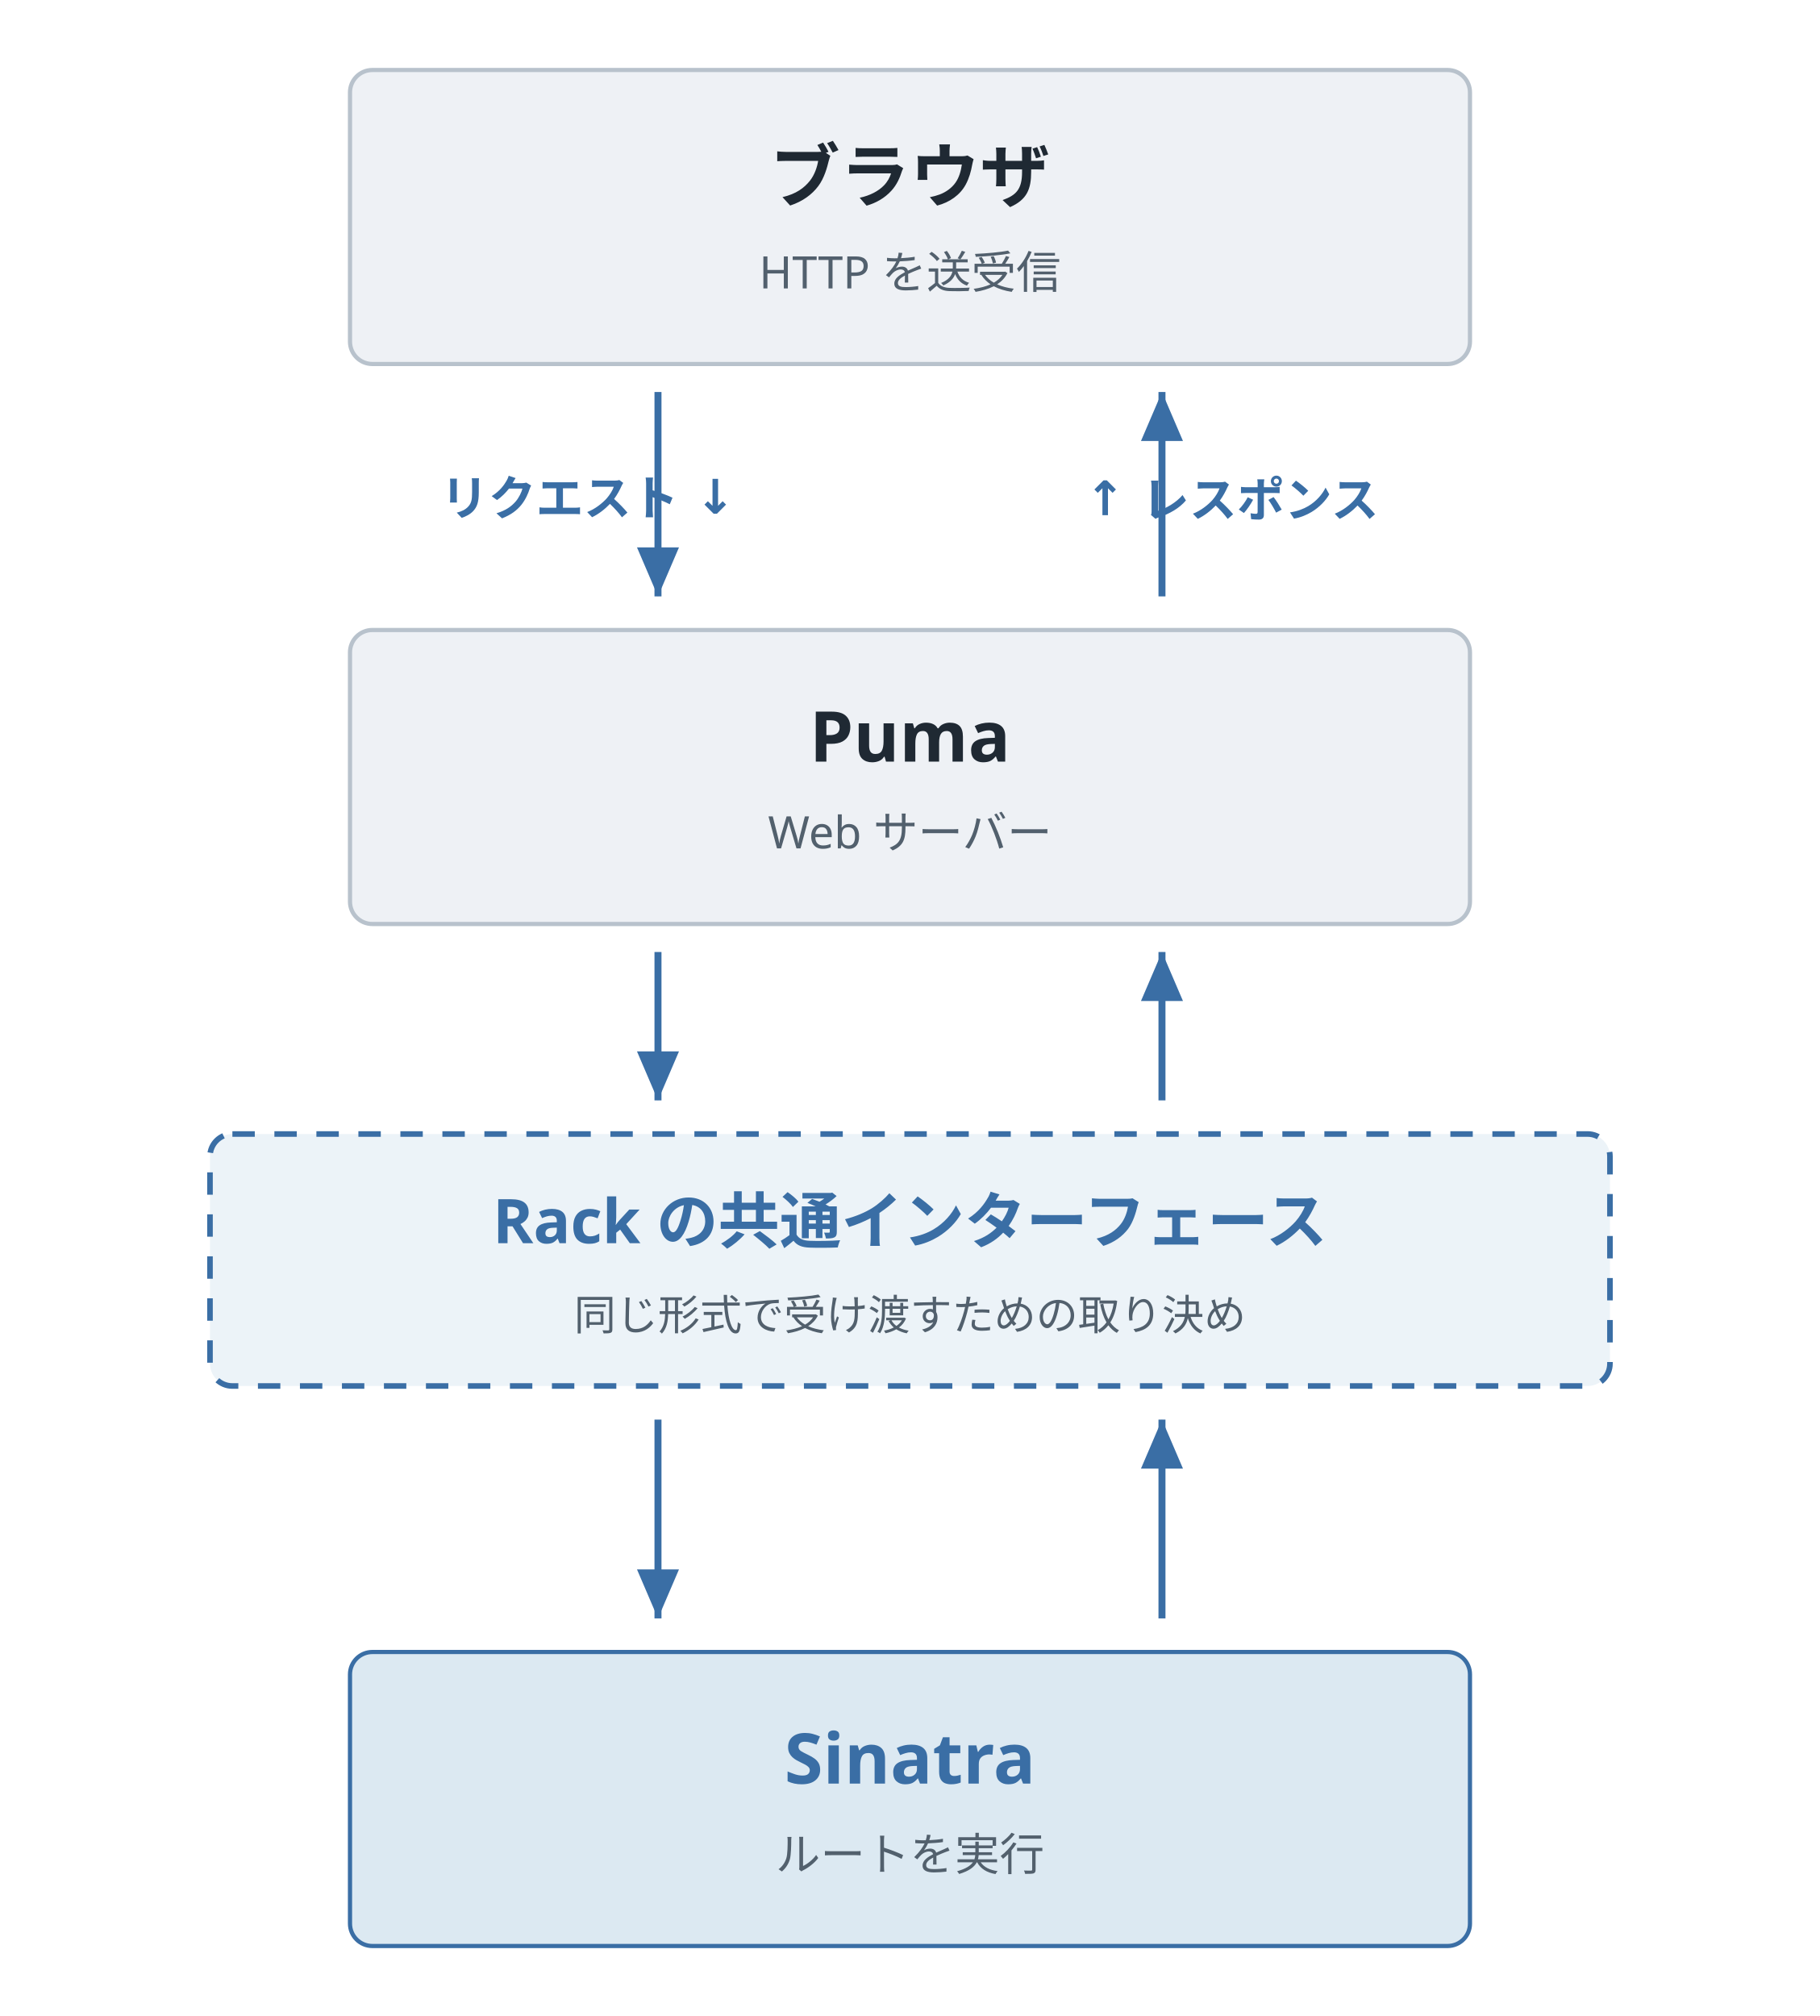
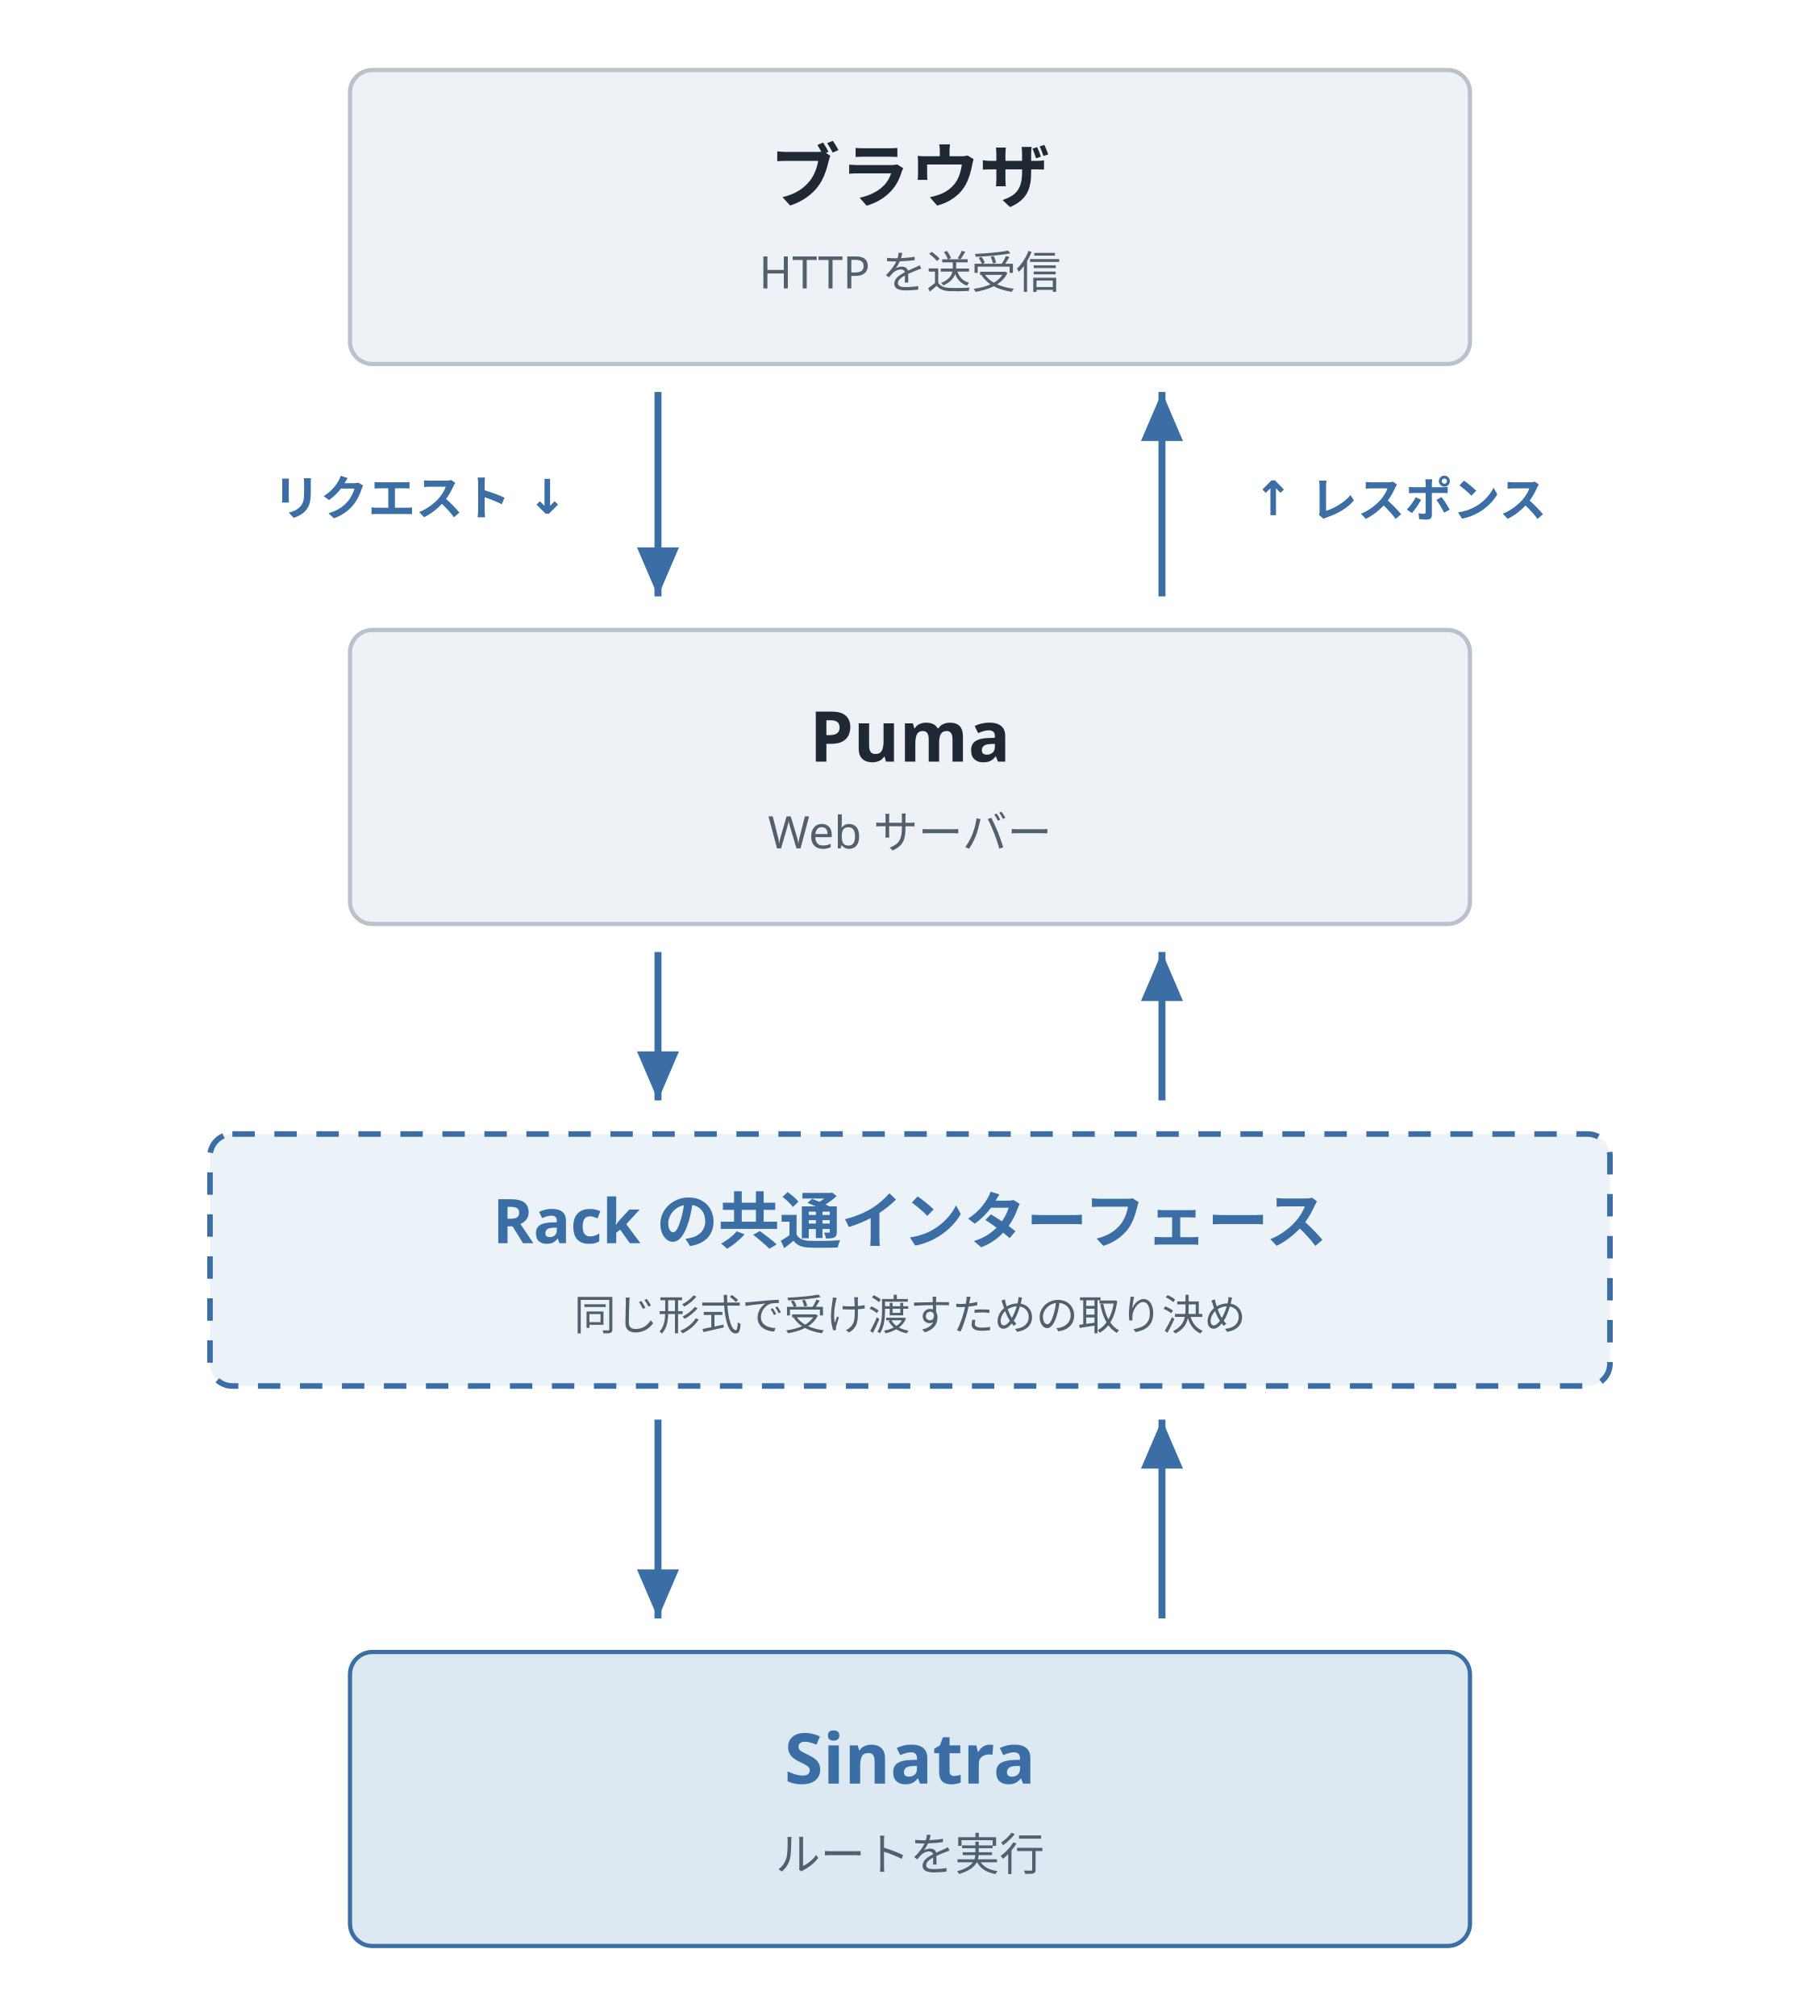
<svg xmlns="http://www.w3.org/2000/svg" viewBox="0 0 650 720" font-family="sans-serif" role="img" aria-label="ブラウザから届いたリクエストを Puma が受け、Rack の共通インターフェースを介して Sinatra が処理し、レスポンスが逆向きに戻る流れ">
  <defs>
    <marker id="arrow" markerWidth="10" markerHeight="10" refX="7" refY="3" orient="auto">
      <path d="M0,0 L7,3 L0,6 Z" fill="#3a6ea5" />
    </marker>
  </defs>
  <rect x="125" y="25" width="400" height="105" rx="8" fill="#eef1f5" stroke="#b8c2cc" stroke-width="1.5" />
  <text x="325" y="72" text-anchor="middle" font-size="25" font-weight="bold" fill="#1f2933">ブラウザ</text>
  <text x="325" y="103" text-anchor="middle" font-size="16" font-weight="normal" fill="#52606d">HTTP を送受信</text>
  <rect x="125" y="225" width="400" height="105" rx="8" fill="#eef1f5" stroke="#b8c2cc" stroke-width="1.5" />
  <text x="325" y="272" text-anchor="middle" font-size="25" font-weight="bold" fill="#1f2933">Puma</text>
  <text x="325" y="303" text-anchor="middle" font-size="16" font-weight="normal" fill="#52606d">Web サーバー</text>
  <rect x="75" y="405" width="500" height="90" rx="8" fill="#dce9f2" fill-opacity="0.55" stroke="#3a6ea5" stroke-width="2" stroke-dasharray="8 7" />
  <text x="325" y="444" text-anchor="middle" font-size="22" font-weight="bold" fill="#3a6ea5">Rack の共通インターフェース</text>
  <text x="325" y="475" text-anchor="middle" font-size="15" font-weight="normal" fill="#52606d">同じ形式で受け渡すための取り決め</text>
  <rect x="125" y="590" width="400" height="105" rx="8" fill="#dce9f2" stroke="#3a6ea5" stroke-width="1.5" />
  <text x="325" y="637" text-anchor="middle" font-size="25" font-weight="bold" fill="#3a6ea5">Sinatra</text>
  <text x="325" y="668" text-anchor="middle" font-size="16" font-weight="normal" fill="#52606d">ルートを実行</text>
  <line x1="235" y1="140" x2="235" y2="213" stroke="#3a6ea5" stroke-width="2.5" marker-end="url(#arrow)" />
  <line x1="235" y1="340" x2="235" y2="393" stroke="#3a6ea5" stroke-width="2.5" marker-end="url(#arrow)" />
  <line x1="235" y1="507" x2="235" y2="578" stroke="#3a6ea5" stroke-width="2.5" marker-end="url(#arrow)" />
  <line x1="415" y1="578" x2="415" y2="507" stroke="#3a6ea5" stroke-width="2.5" marker-end="url(#arrow)" />
  <line x1="415" y1="393" x2="415" y2="340" stroke="#3a6ea5" stroke-width="2.5" marker-end="url(#arrow)" />
  <line x1="415" y1="213" x2="415" y2="140" stroke="#3a6ea5" stroke-width="2.5" marker-end="url(#arrow)" />
-   <text x="210" y="184" text-anchor="middle" font-size="17" font-weight="bold" fill="#3a6ea5">リクエスト ↓</text>
-   <text x="440" y="184" text-anchor="middle" font-size="17" font-weight="bold" fill="#3a6ea5">↑ レスポンス</text>
+   <text x="150" y="184" text-anchor="middle" font-size="17" font-weight="bold" fill="#3a6ea5">リクエスト ↓</text>
+   <text x="500" y="184" text-anchor="middle" font-size="17" font-weight="bold" fill="#3a6ea5">↑ レスポンス</text>
</svg>
